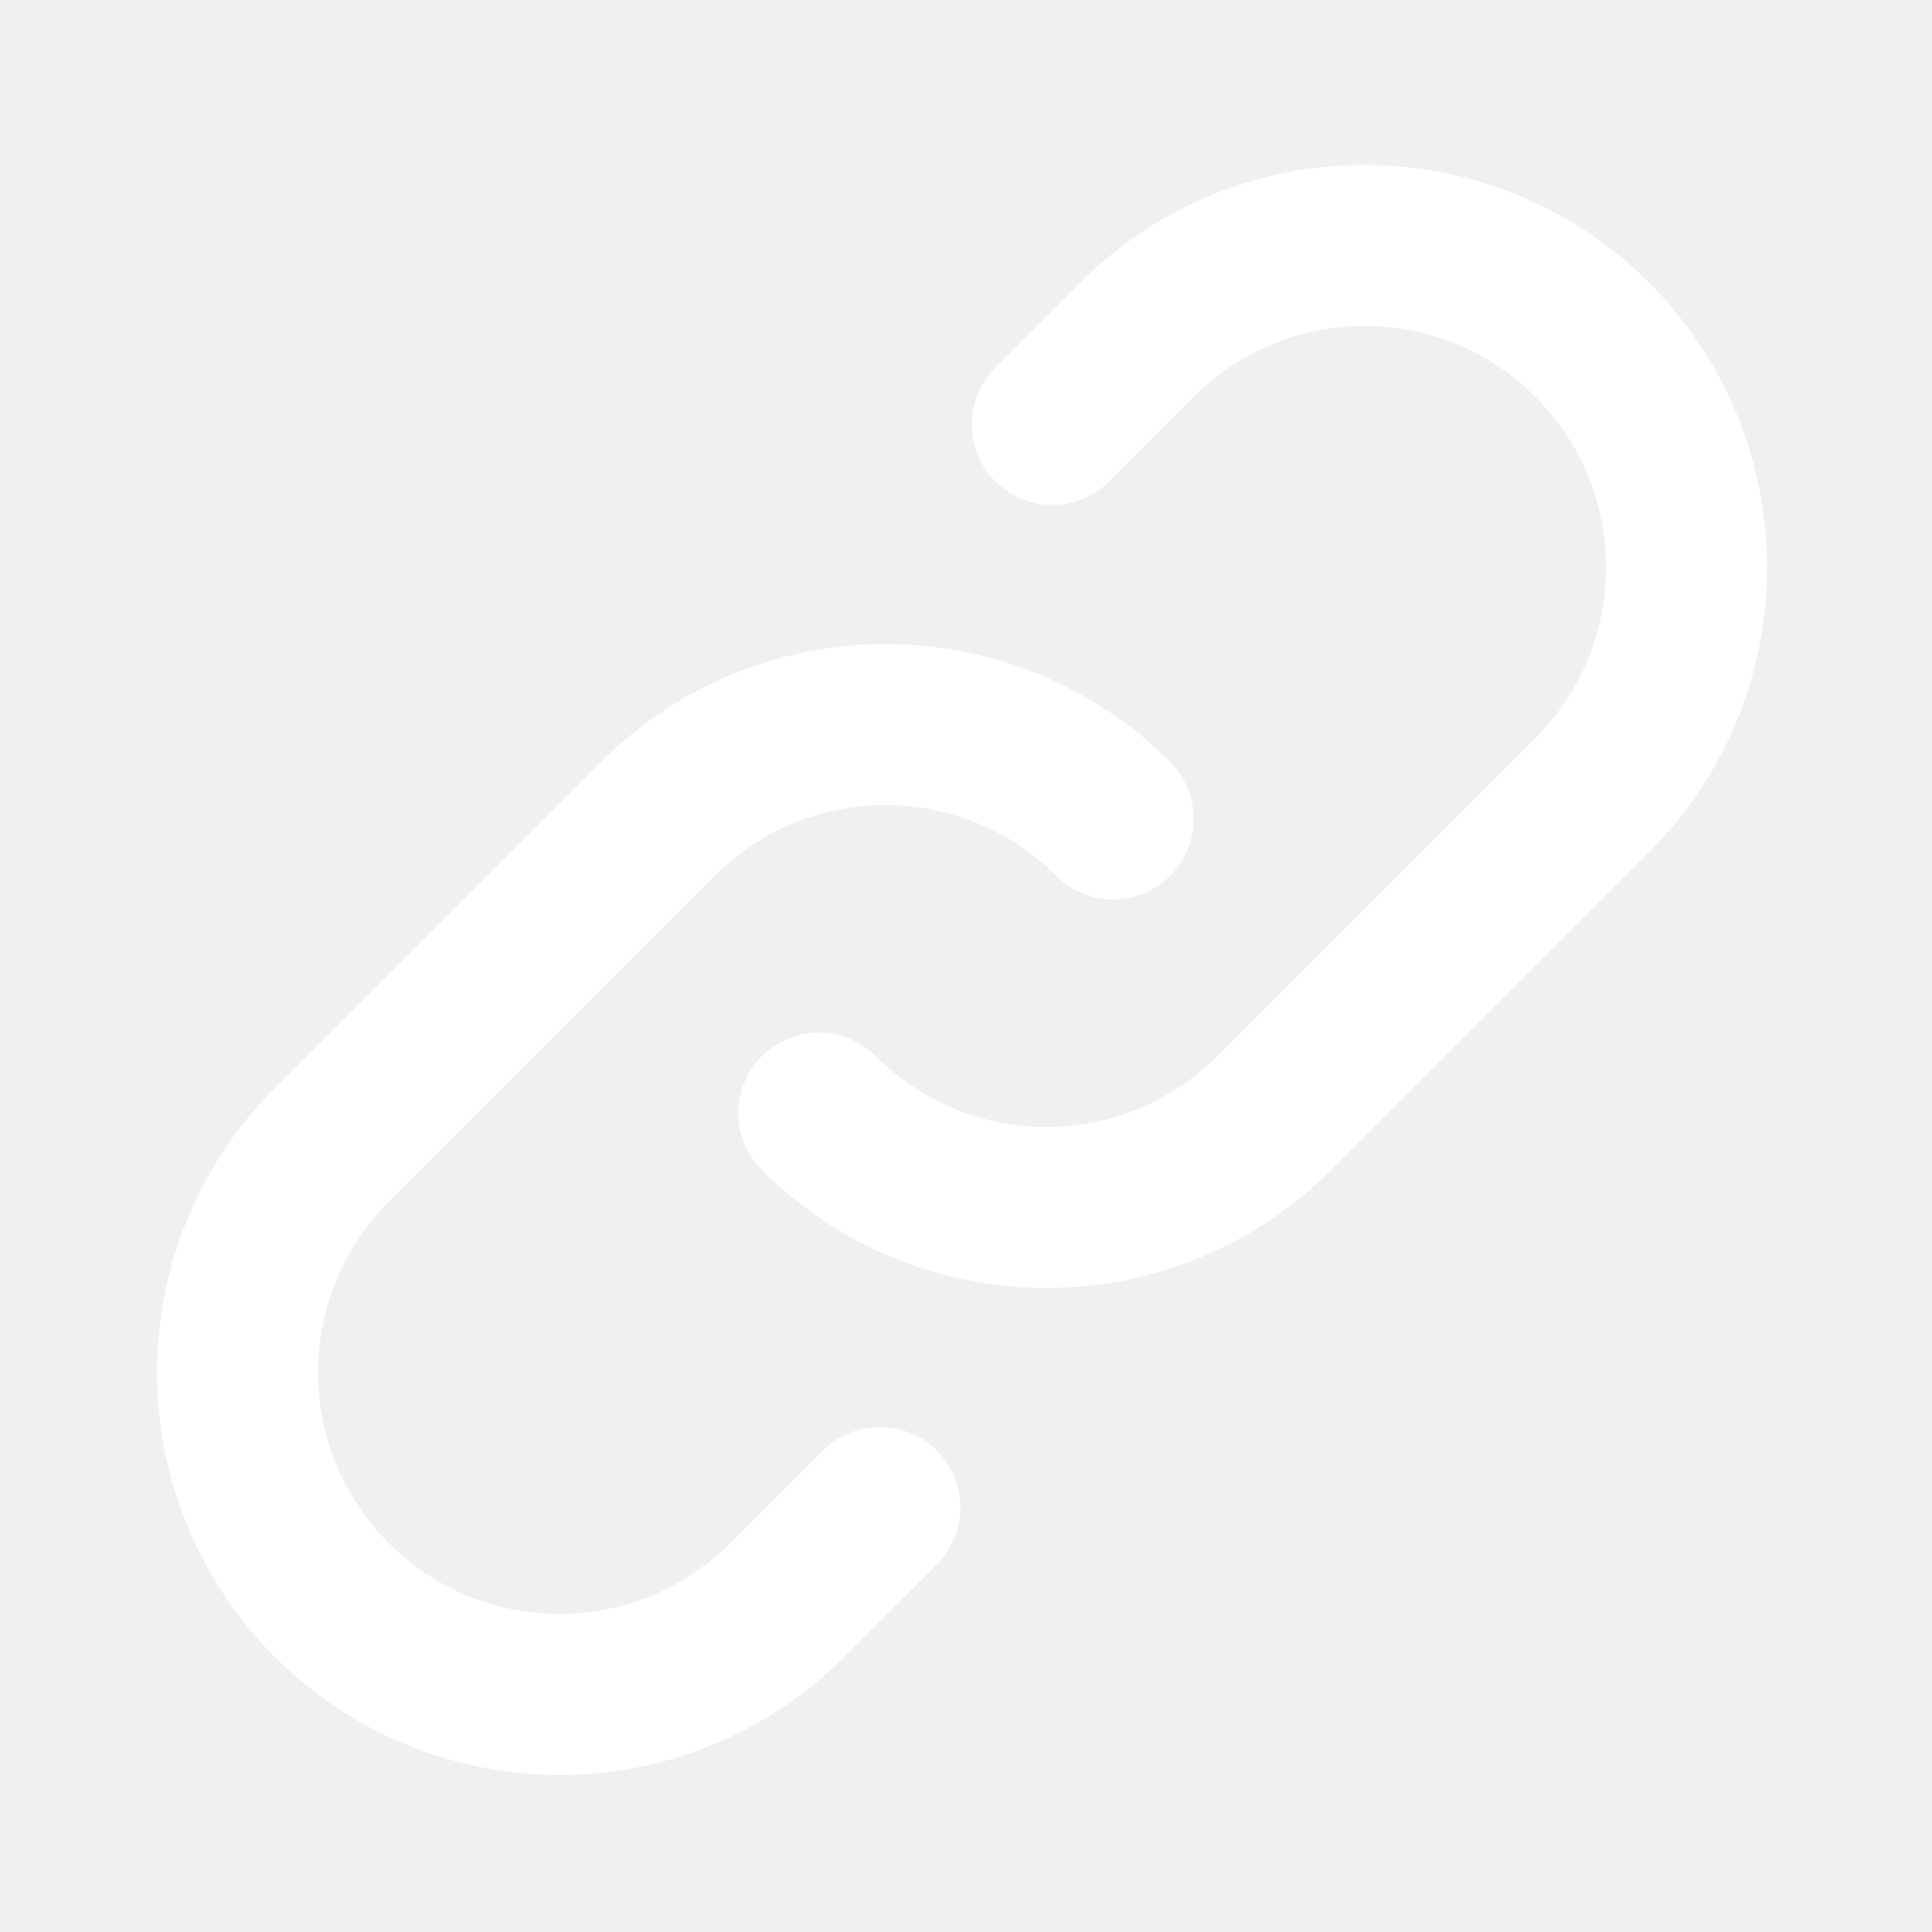
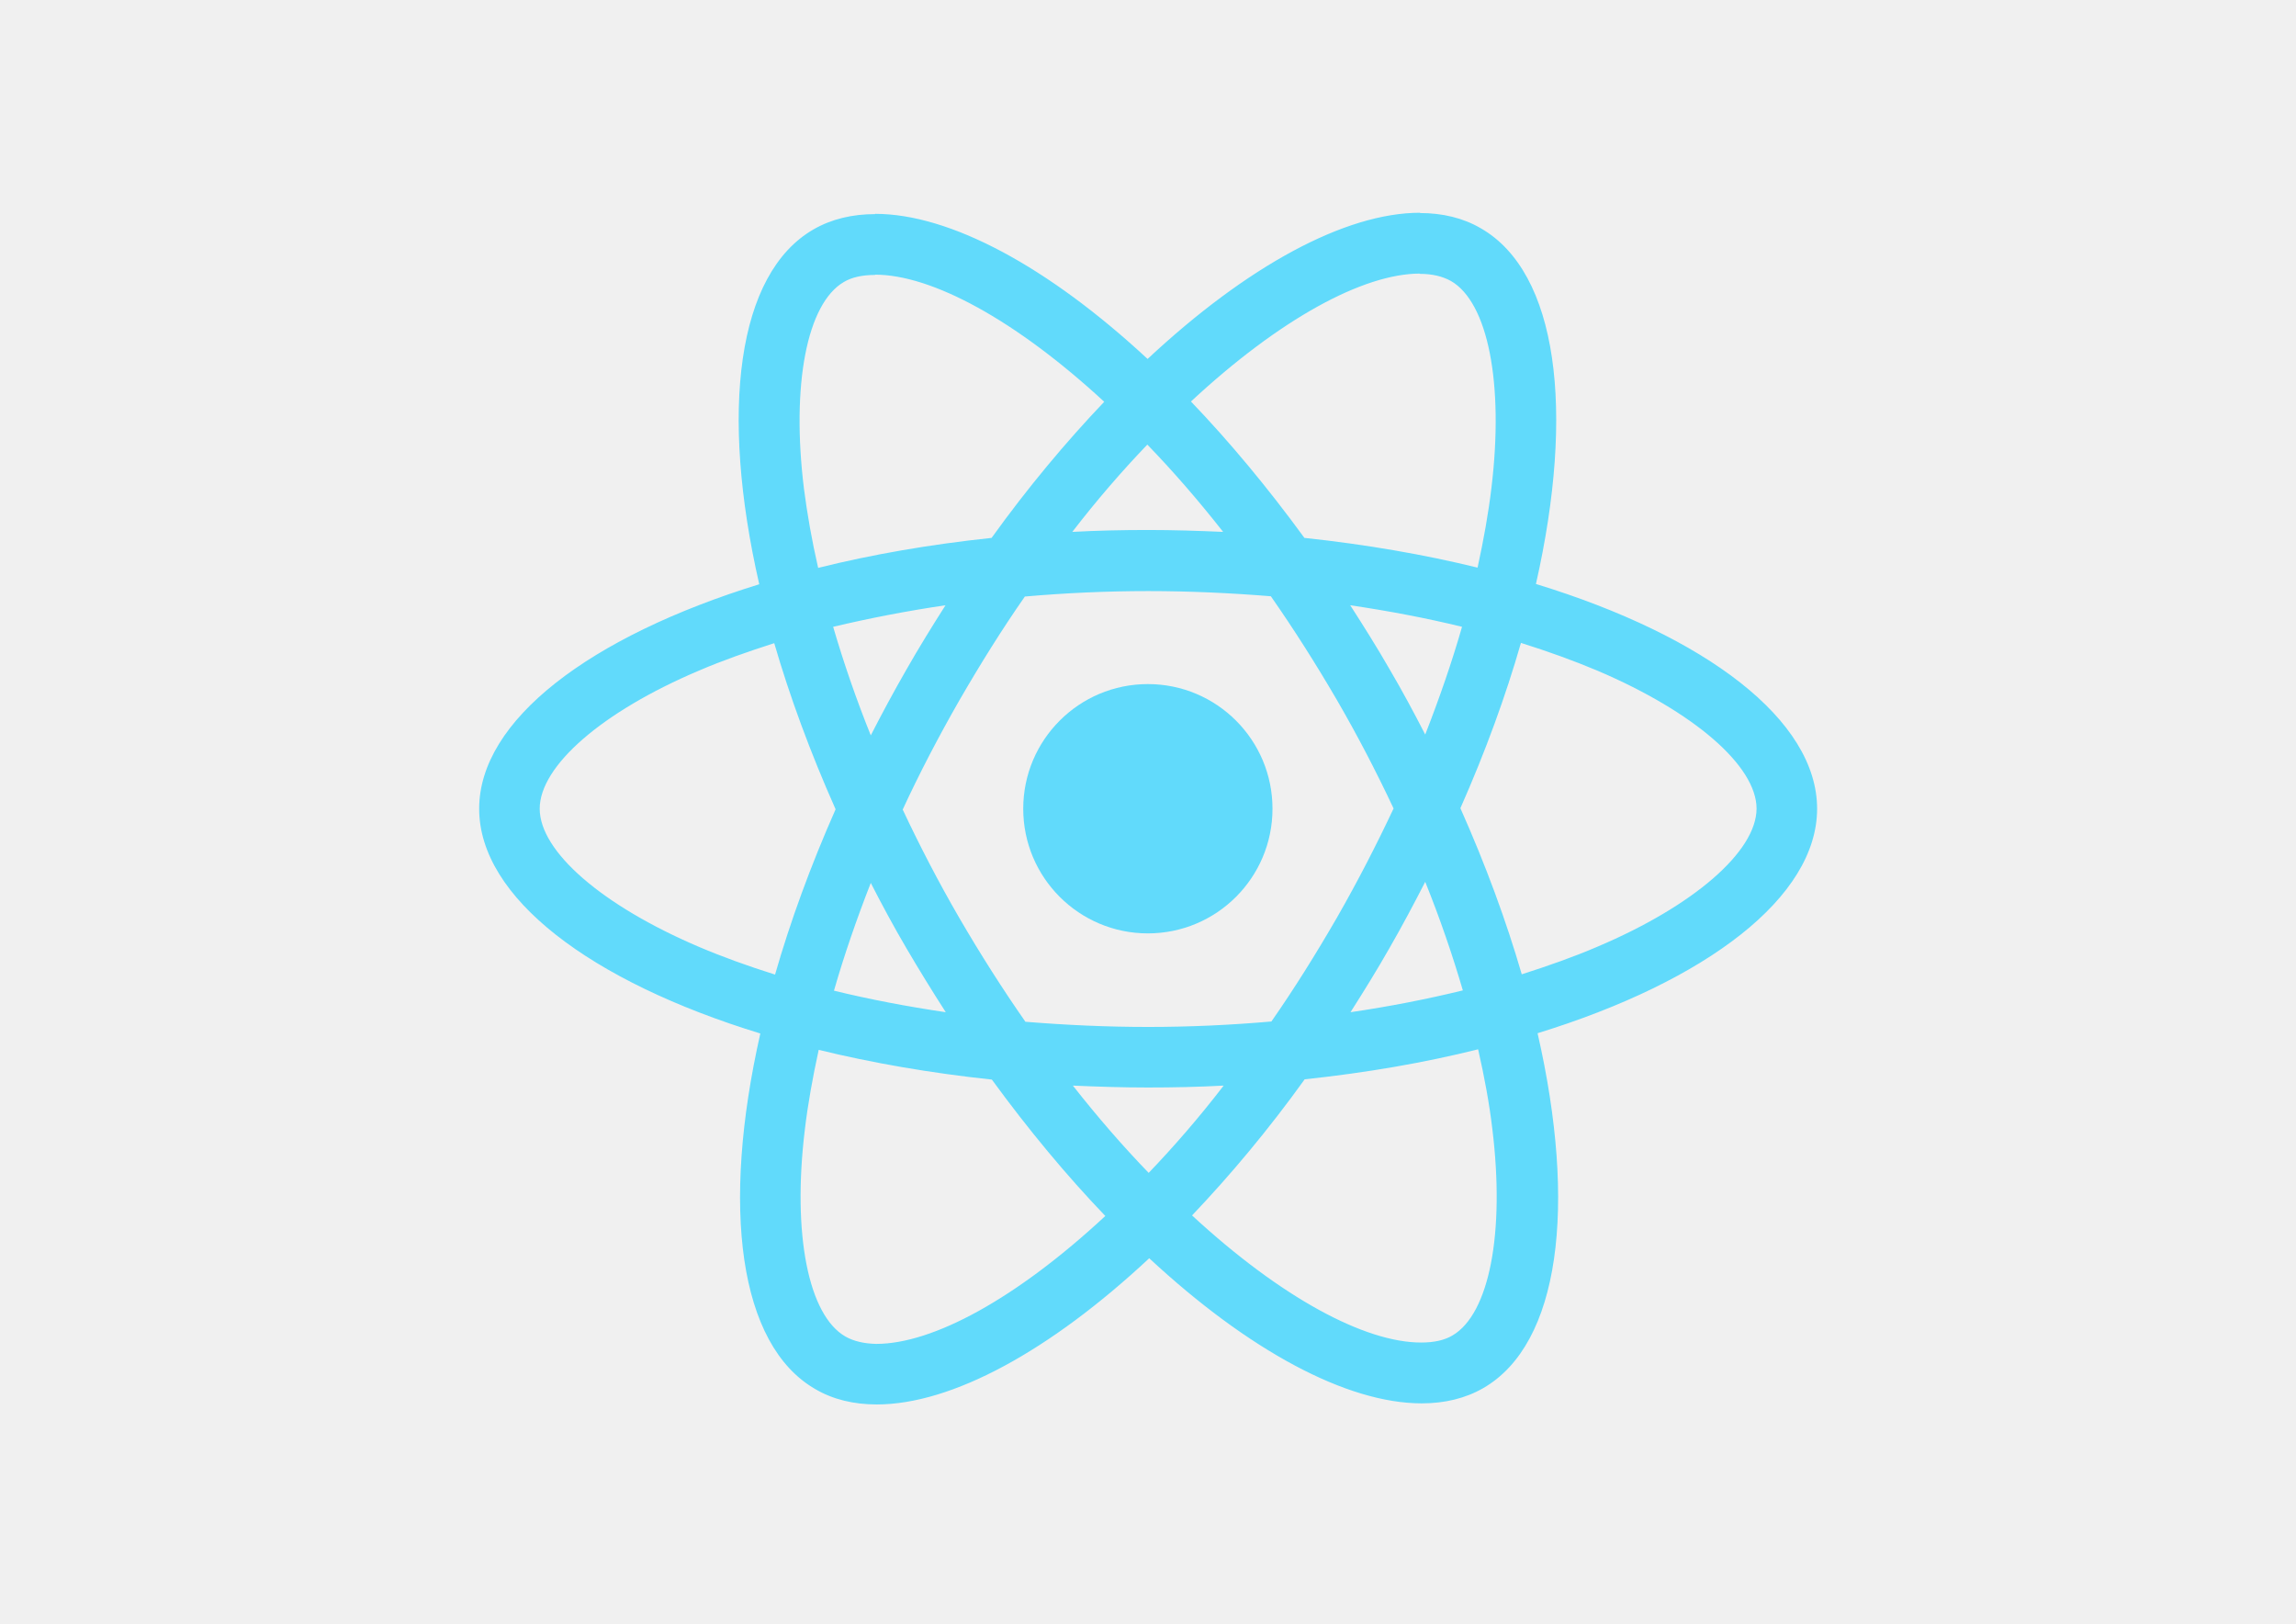
- <svg xmlns="http://www.w3.org/2000/svg" class="w-full h-full" fill="none" stroke="white" viewBox="0 0 24 24">
-   <path stroke-linecap="round" stroke-linejoin="round" stroke-width="2" d="M13.828 10.172a4 4 0 00-5.656 0l-4 4a4 4 0 105.656 5.656l1.102-1.101m-.758-4.899a4 4 0 005.656 0l4-4a4 4 0 00-5.656-5.656l-1.1 1.1" />
+ <svg xmlns="http://www.w3.org/2000/svg" viewBox="0 0 841.9 595.3">
+   <g fill="#61DAFB">
+     <path d="M666.3 296.5c0-32.5-40.7-63.3-103.1-82.4 14.4-63.6 8-114.2-20.2-130.4-6.5-3.8-14.1-5.6-22.4-5.6v22.3c4.6 0 8.3.9 11.4 2.6 13.6 7.8 19.5 37.5 14.9 75.7-1.1 9.4-2.9 19.3-5.1 29.4-19.6-4.8-41-8.5-63.5-10.9-13.5-18.5-27.5-35.3-41.6-50 32.6-30.3 63.2-46.9 84-46.9V78c-27.5 0-63.5 19.6-99.9 53.6-36.4-33.8-72.4-53.2-99.9-53.2v22.3c20.7 0 51.4 16.5 84 46.6-14 14.7-28 31.4-41.3 49.9-22.6 2.4-44 6.1-63.6 11-2.3-10-4-19.7-5.2-29-4.7-38.2 1.1-67.9 14.6-75.8 3-1.8 6.9-2.6 11.5-2.6V78.5c-8.4 0-16 1.8-22.6 5.6-28.1 16.2-34.4 66.7-19.9 130.1-62.2 19.2-102.7 49.9-102.7 82.3 0 32.5 40.7 63.3 103.1 82.4-14.4 63.6-8 114.2 20.2 130.4 6.5 3.8 14.1 5.6 22.5 5.6 27.5 0 63.5-19.6 99.9-53.6 36.4 33.8 72.4 53.2 99.9 53.2 8.4 0 16-1.8 22.6-5.6 28.1-16.2 34.4-66.7 19.9-130.1 62-19.1 102.5-49.9 102.5-82.3zm-130.2-66.7c-3.7 12.9-8.3 26.2-13.5 39.5-4.1-8-8.4-16-13.1-24-4.6-8-9.5-15.8-14.4-23.4 14.2 2.1 27.9 4.7 41 7.9zm-45.8 106.5c-7.8 13.5-15.8 26.3-24.1 38.2-14.9 1.3-30 2-45.2 2-15.1 0-30.2-.7-45-1.9-8.3-11.9-16.4-24.6-24.2-38-7.6-13.1-14.5-26.4-20.8-39.8 6.2-13.4 13.2-26.8 20.7-39.9 7.8-13.5 15.8-26.3 24.1-38.2 14.9-1.3 30-2 45.2-2 15.1 0 30.2.7 45 1.9 8.3 11.9 16.4 24.6 24.2 38 7.6 13.1 14.5 26.4 20.8 39.8-6.3 13.4-13.2 26.8-20.7 39.9zm32.3-13c5.4 13.4 10 26.8 13.8 39.8-13.1 3.2-26.9 5.9-41.2 8 4.9-7.7 9.8-15.6 14.4-23.7 4.6-8 8.9-16.1 13-24.1zM421.2 430c-9.3-9.6-18.6-20.3-27.8-32 9 .4 18.2.7 27.5.7 9.4 0 18.7-.2 27.8-.7-9 11.7-18.3 22.4-27.5 32zm-74.4-58.9c-14.2-2.1-27.9-4.7-41-7.9 3.7-12.9 8.3-26.2 13.5-39.5 4.1 8 8.4 16 13.1 24 4.7 8 9.5 15.8 14.4 23.4zM420.7 163c9.3 9.6 18.6 20.3 27.8 32-9-.4-18.2-.7-27.5-.7-9.4 0-18.7.2-27.8.7 9-11.7 18.3-22.4 27.5-32zm-74 58.9c-4.9 7.7-9.8 15.6-14.4 23.7-4.6 8-8.9 16-13 24-5.4-13.4-10-26.8-13.8-39.8 13.1-3.1 26.9-5.8 41.2-7.9zm-90.5 125.2c-35.4-15.1-58.3-34.9-58.3-50.6 0-15.7 22.9-35.6 58.3-50.6 8.6-3.7 18-7 27.7-10.1 5.7 19.6 13.2 40 22.5 60.9-9.2 20.8-16.6 41.1-22.2 60.6-9.9-3.1-19.3-6.5-28-10.2zM310 490c-13.6-7.8-19.5-37.5-14.9-75.7 1.1-9.4 2.9-19.3 5.1-29.4 19.6 4.8 41 8.5 63.5 10.9 13.5 18.5 27.5 35.3 41.6 50-32.6 30.3-63.2 46.9-84 46.9-4.5-.1-8.3-1-11.3-2.7zm237.2-76.2c4.7 38.2-1.1 67.9-14.6 75.8-3 1.8-6.9 2.6-11.5 2.6-20.7 0-51.4-16.5-84-46.6 14-14.7 28-31.4 41.3-49.9 22.6-2.4 44-6.1 63.6-11 2.3 10.1 4.1 19.8 5.2 29.1zm38.5-66.7c-8.6 3.7-18 7-27.7 10.1-5.7-19.6-13.2-40-22.5-60.9 9.2-20.8 16.6-41.1 22.2-60.6 9.9 3.1 19.3 6.5 28.1 10.2 35.4 15.1 58.3 34.9 58.3 50.6-.1 15.7-23 35.6-58.4 50.6zM320.8 78.4z" />
+     <circle cx="420.9" cy="296.5" r="45.7" />
+     <path d="M520.5 78.1z" />
+   </g>
</svg>
